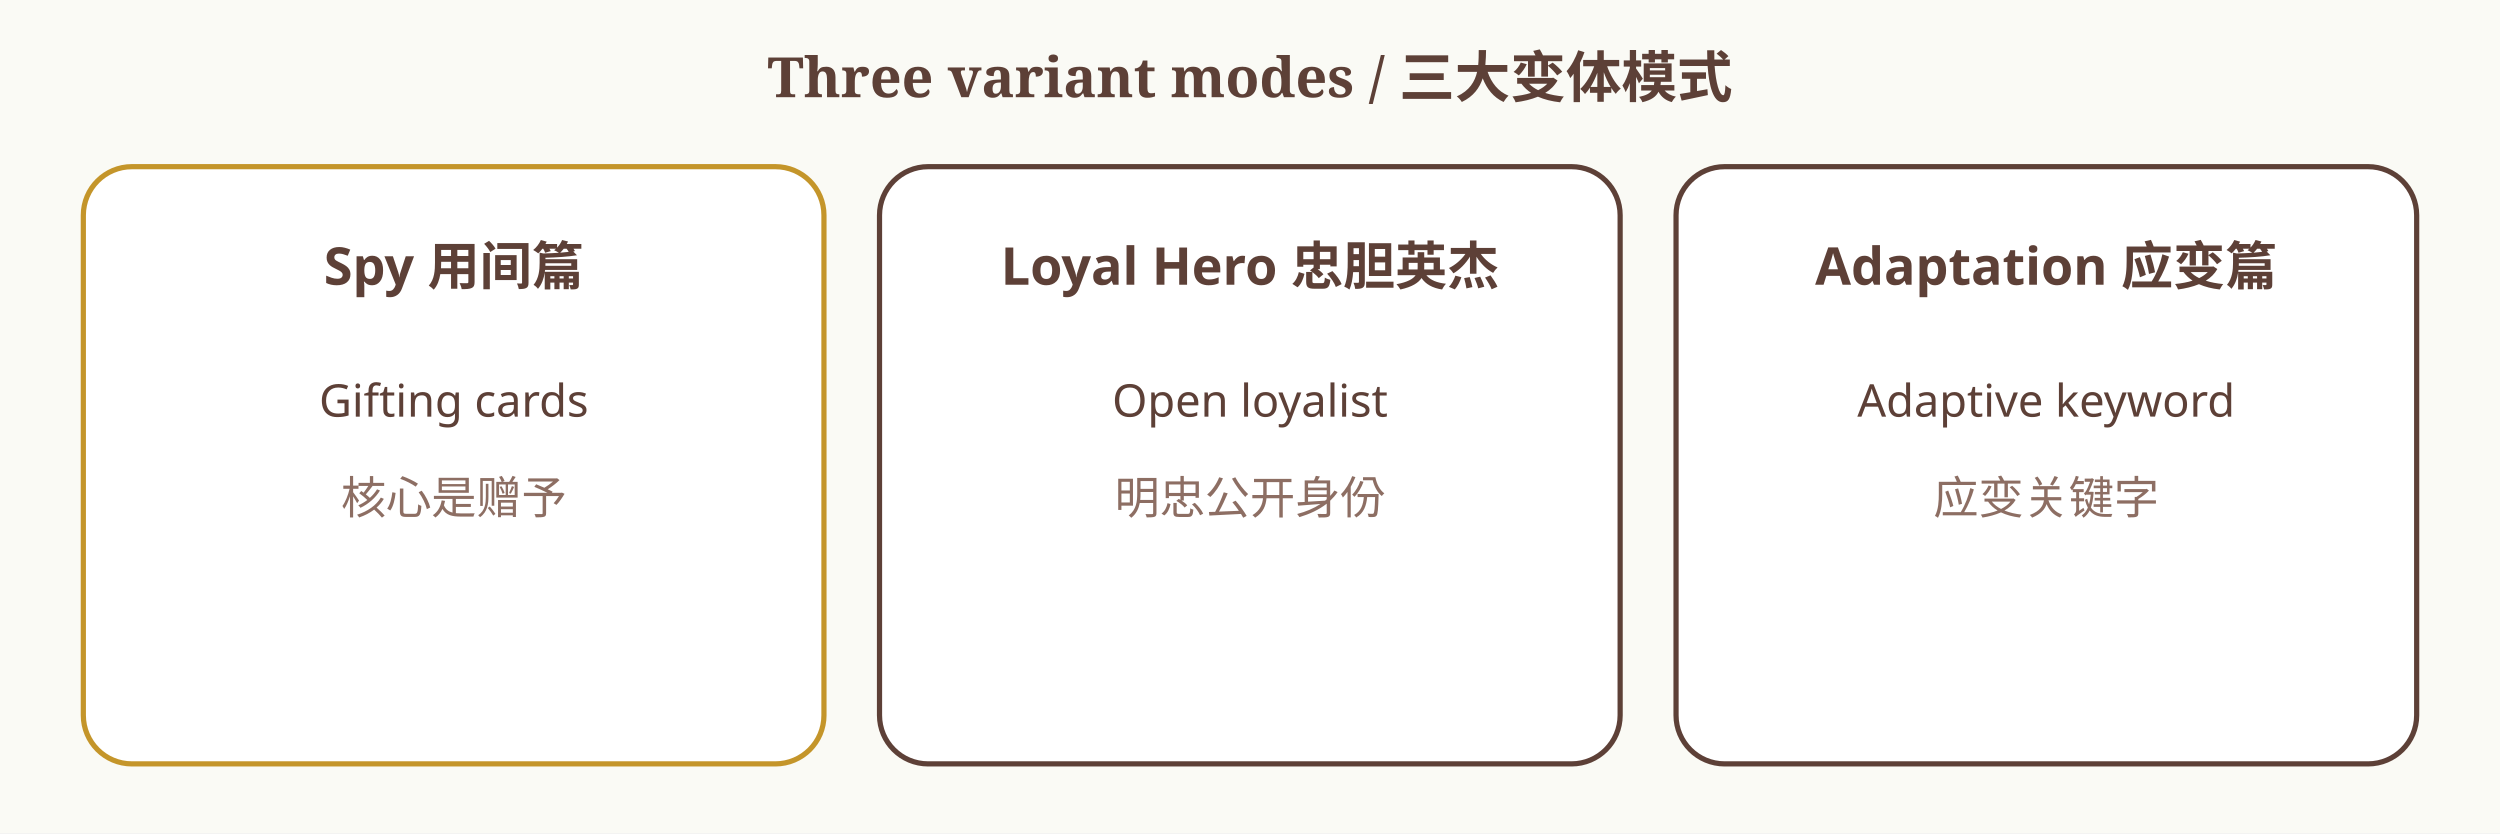
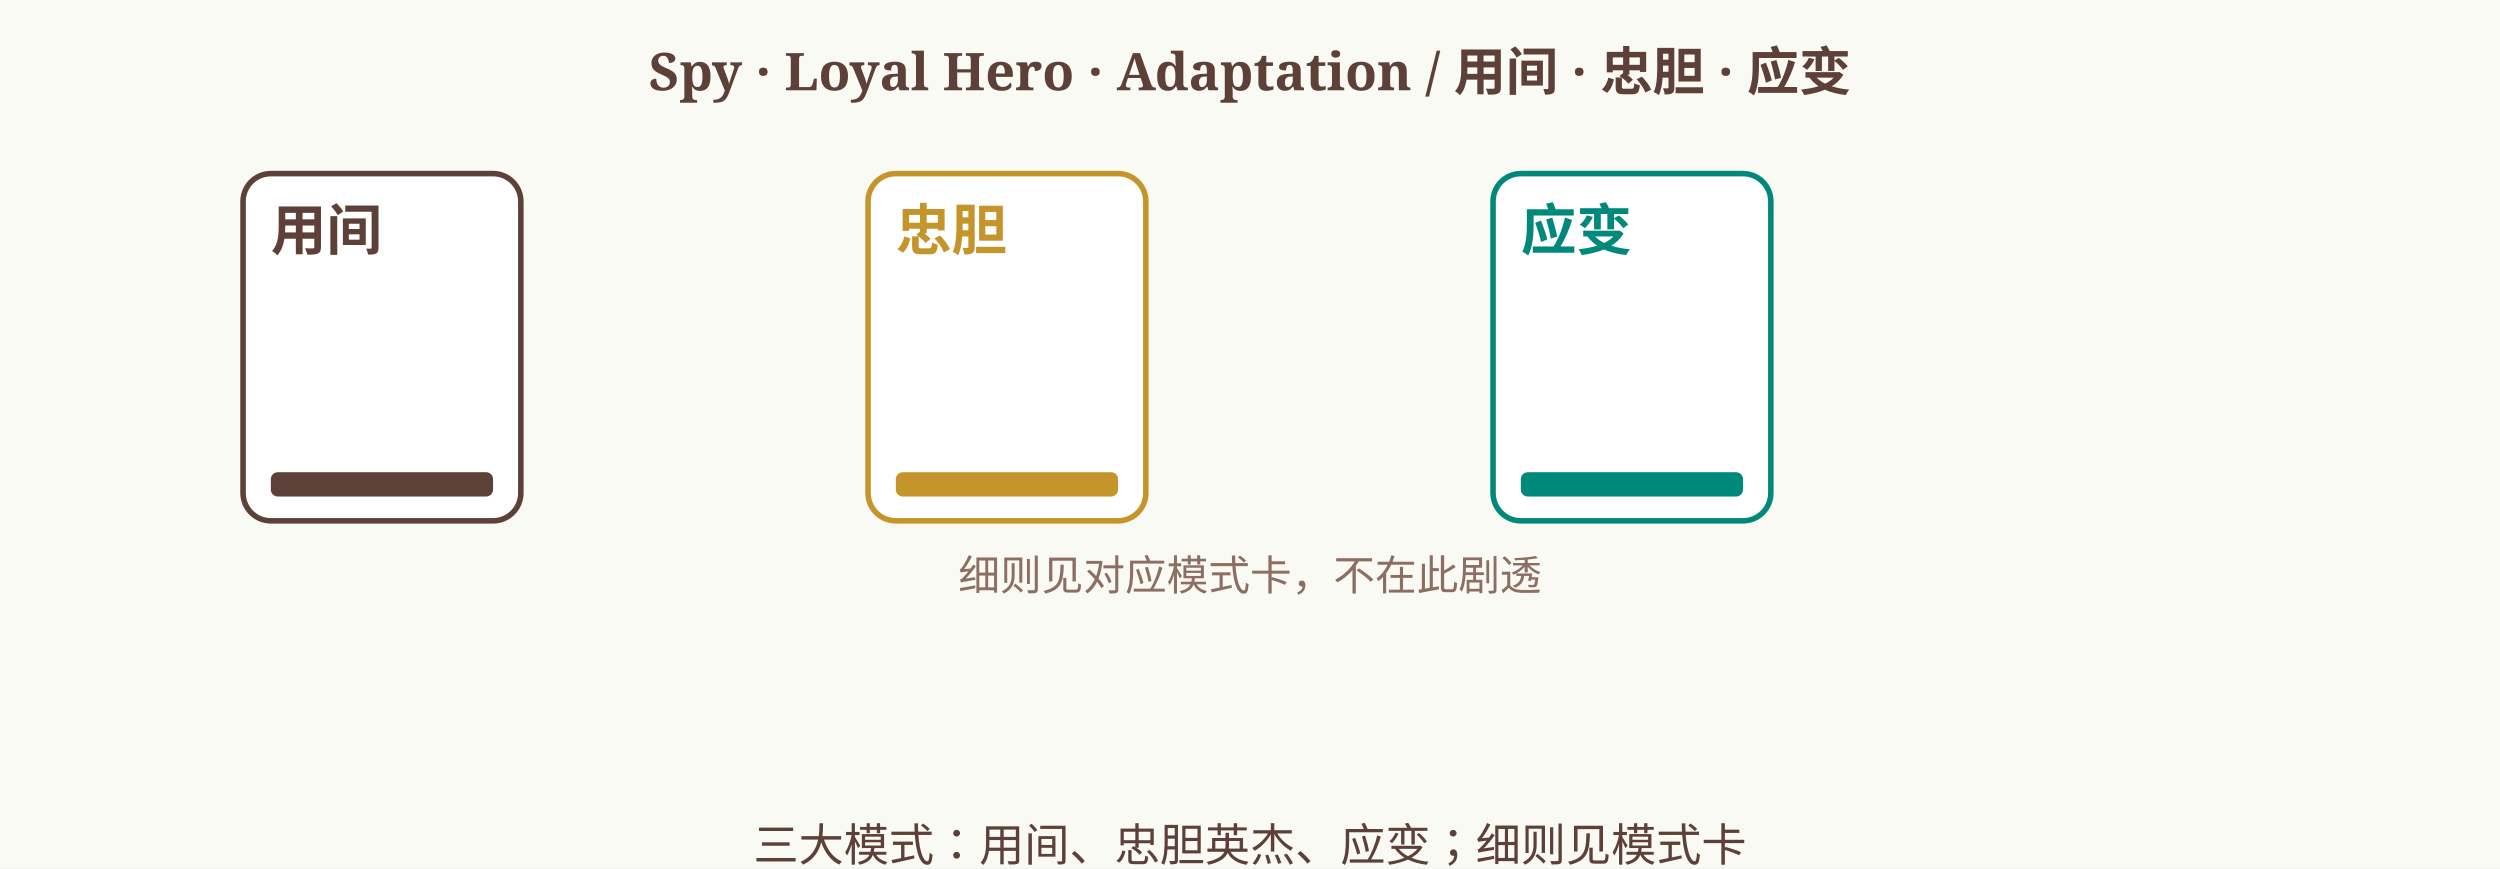
- <svg xmlns="http://www.w3.org/2000/svg" viewBox="0 0 720 240" role="img">
-   <rect width="720" height="240" fill="#FAFAF5" />
-   <text x="360" y="28" text-anchor="middle" font-family="Georgia, serif" font-size="16" fill="#5D4037" font-weight="700">Three variant modes / 三大变体模式</text>
-   <g font-family="'PingFang SC', 'Hiragino Sans GB', 'Microsoft YaHei', sans-serif" font-size="13" text-anchor="middle">
-     <rect x="24.0" y="48" width="213.3" height="172" rx="14" fill="#fff" stroke="#C4952A" stroke-width="1.5" />
-     <text x="130.7" y="82" fill="#5D4037" font-weight="700" font-size="15">Spy 用间篇</text>
-     <text x="130.7" y="120" fill="#5D4037">Gifting cards</text>
-     <text x="130.7" y="148" fill="#8D6E63">核心是赠予</text>
-     <rect x="253.3" y="48" width="213.3" height="172" rx="14" fill="#fff" stroke="#5D4037" stroke-width="1.5" />
-     <text x="360.0" y="82" fill="#5D4037" font-weight="700" font-size="15">Loyal Hero 忠胆英杰</text>
-     <text x="360.0" y="120" fill="#5D4037">Open loyalist</text>
-     <text x="360.0" y="148" fill="#8D6E63">明忠公开身份</text>
-     <rect x="482.7" y="48" width="213.3" height="172" rx="14" fill="#fff" stroke="#5D4037" stroke-width="1.5" />
-     <text x="589.3" y="82" fill="#5D4037" font-weight="700" font-size="15">Adaptation 应变篇</text>
-     <text x="589.3" y="120" fill="#5D4037">Adaptive keyword</text>
-     <text x="589.3" y="148" fill="#8D6E63">应变关键字</text>
+ <svg xmlns="http://www.w3.org/2000/svg" viewBox="0 0 720 250" role="img">
+   <rect width="720" height="250" fill="#FAFAF5" />
+   <defs>
+     <marker id="arr" markerWidth="8" markerHeight="8" refX="6" refY="4" orient="auto">
+       <path d="M0 0l8 4-8 4z" fill="#C4952A" />
+     </marker>
+   </defs>
+   <text x="360" y="26" text-anchor="middle" font-family="Georgia, serif" font-size="15" fill="#5D4037" font-weight="700">Spy · Loyal Hero · Adaptation / 用间 · 忠胆 · 应变</text>
+   <g>
+     <rect x="70" y="50" width="80" height="100" rx="8" fill="#fff" stroke="#5D4037" stroke-width="1.6" />
+     <text x="78" y="72" font-family="'PingFang SC', 'Hiragino Sans GB', 'Microsoft YaHei', sans-serif" font-size="16" font-weight="700" fill="#5D4037">用间</text>
+     <rect x="78" y="136" width="64" height="7" rx="2" fill="#5D4037" />
  </g>
+   <g>
+     <rect x="250" y="50" width="80" height="100" rx="8" fill="#fff" stroke="#C4952A" stroke-width="1.6" />
+     <text x="258" y="72" font-family="'PingFang SC', 'Hiragino Sans GB', 'Microsoft YaHei', sans-serif" font-size="16" font-weight="700" fill="#C4952A">忠胆</text>
+     <rect x="258" y="136" width="64" height="7" rx="2" fill="#C4952A" />
+   </g>
+   <g>
+     <rect x="430" y="50" width="80" height="100" rx="8" fill="#fff" stroke="#00897B" stroke-width="1.6" />
+     <text x="438" y="72" font-family="'PingFang SC', 'Hiragino Sans GB', 'Microsoft YaHei', sans-serif" font-size="16" font-weight="700" fill="#00897B">应变</text>
+     <rect x="438" y="136" width="64" height="7" rx="2" fill="#00897B" />
+   </g>
+   <text x="360" y="170" text-anchor="middle" font-family="'PingFang SC', 'Hiragino Sans GB', 'Microsoft YaHei', sans-serif" font-size="12" fill="#8D6E63">细则见对应模式卡，不在此剧透</text>
+   <text x="360" y="248" text-anchor="middle" font-family="'PingFang SC', 'Hiragino Sans GB', 'Microsoft YaHei', sans-serif" font-size="13" fill="#5D4037">三大模式：用间、忠胆英杰、应变；细则见模式卡</text>
+   <text x="360" y="266" text-anchor="middle" font-family="'PingFang SC', 'Hiragino Sans GB', 'Microsoft YaHei', sans-serif" font-size="12" fill="#8D6E63">Three modes: Spy, Loyal Hero, Adaptation</text>
</svg>
